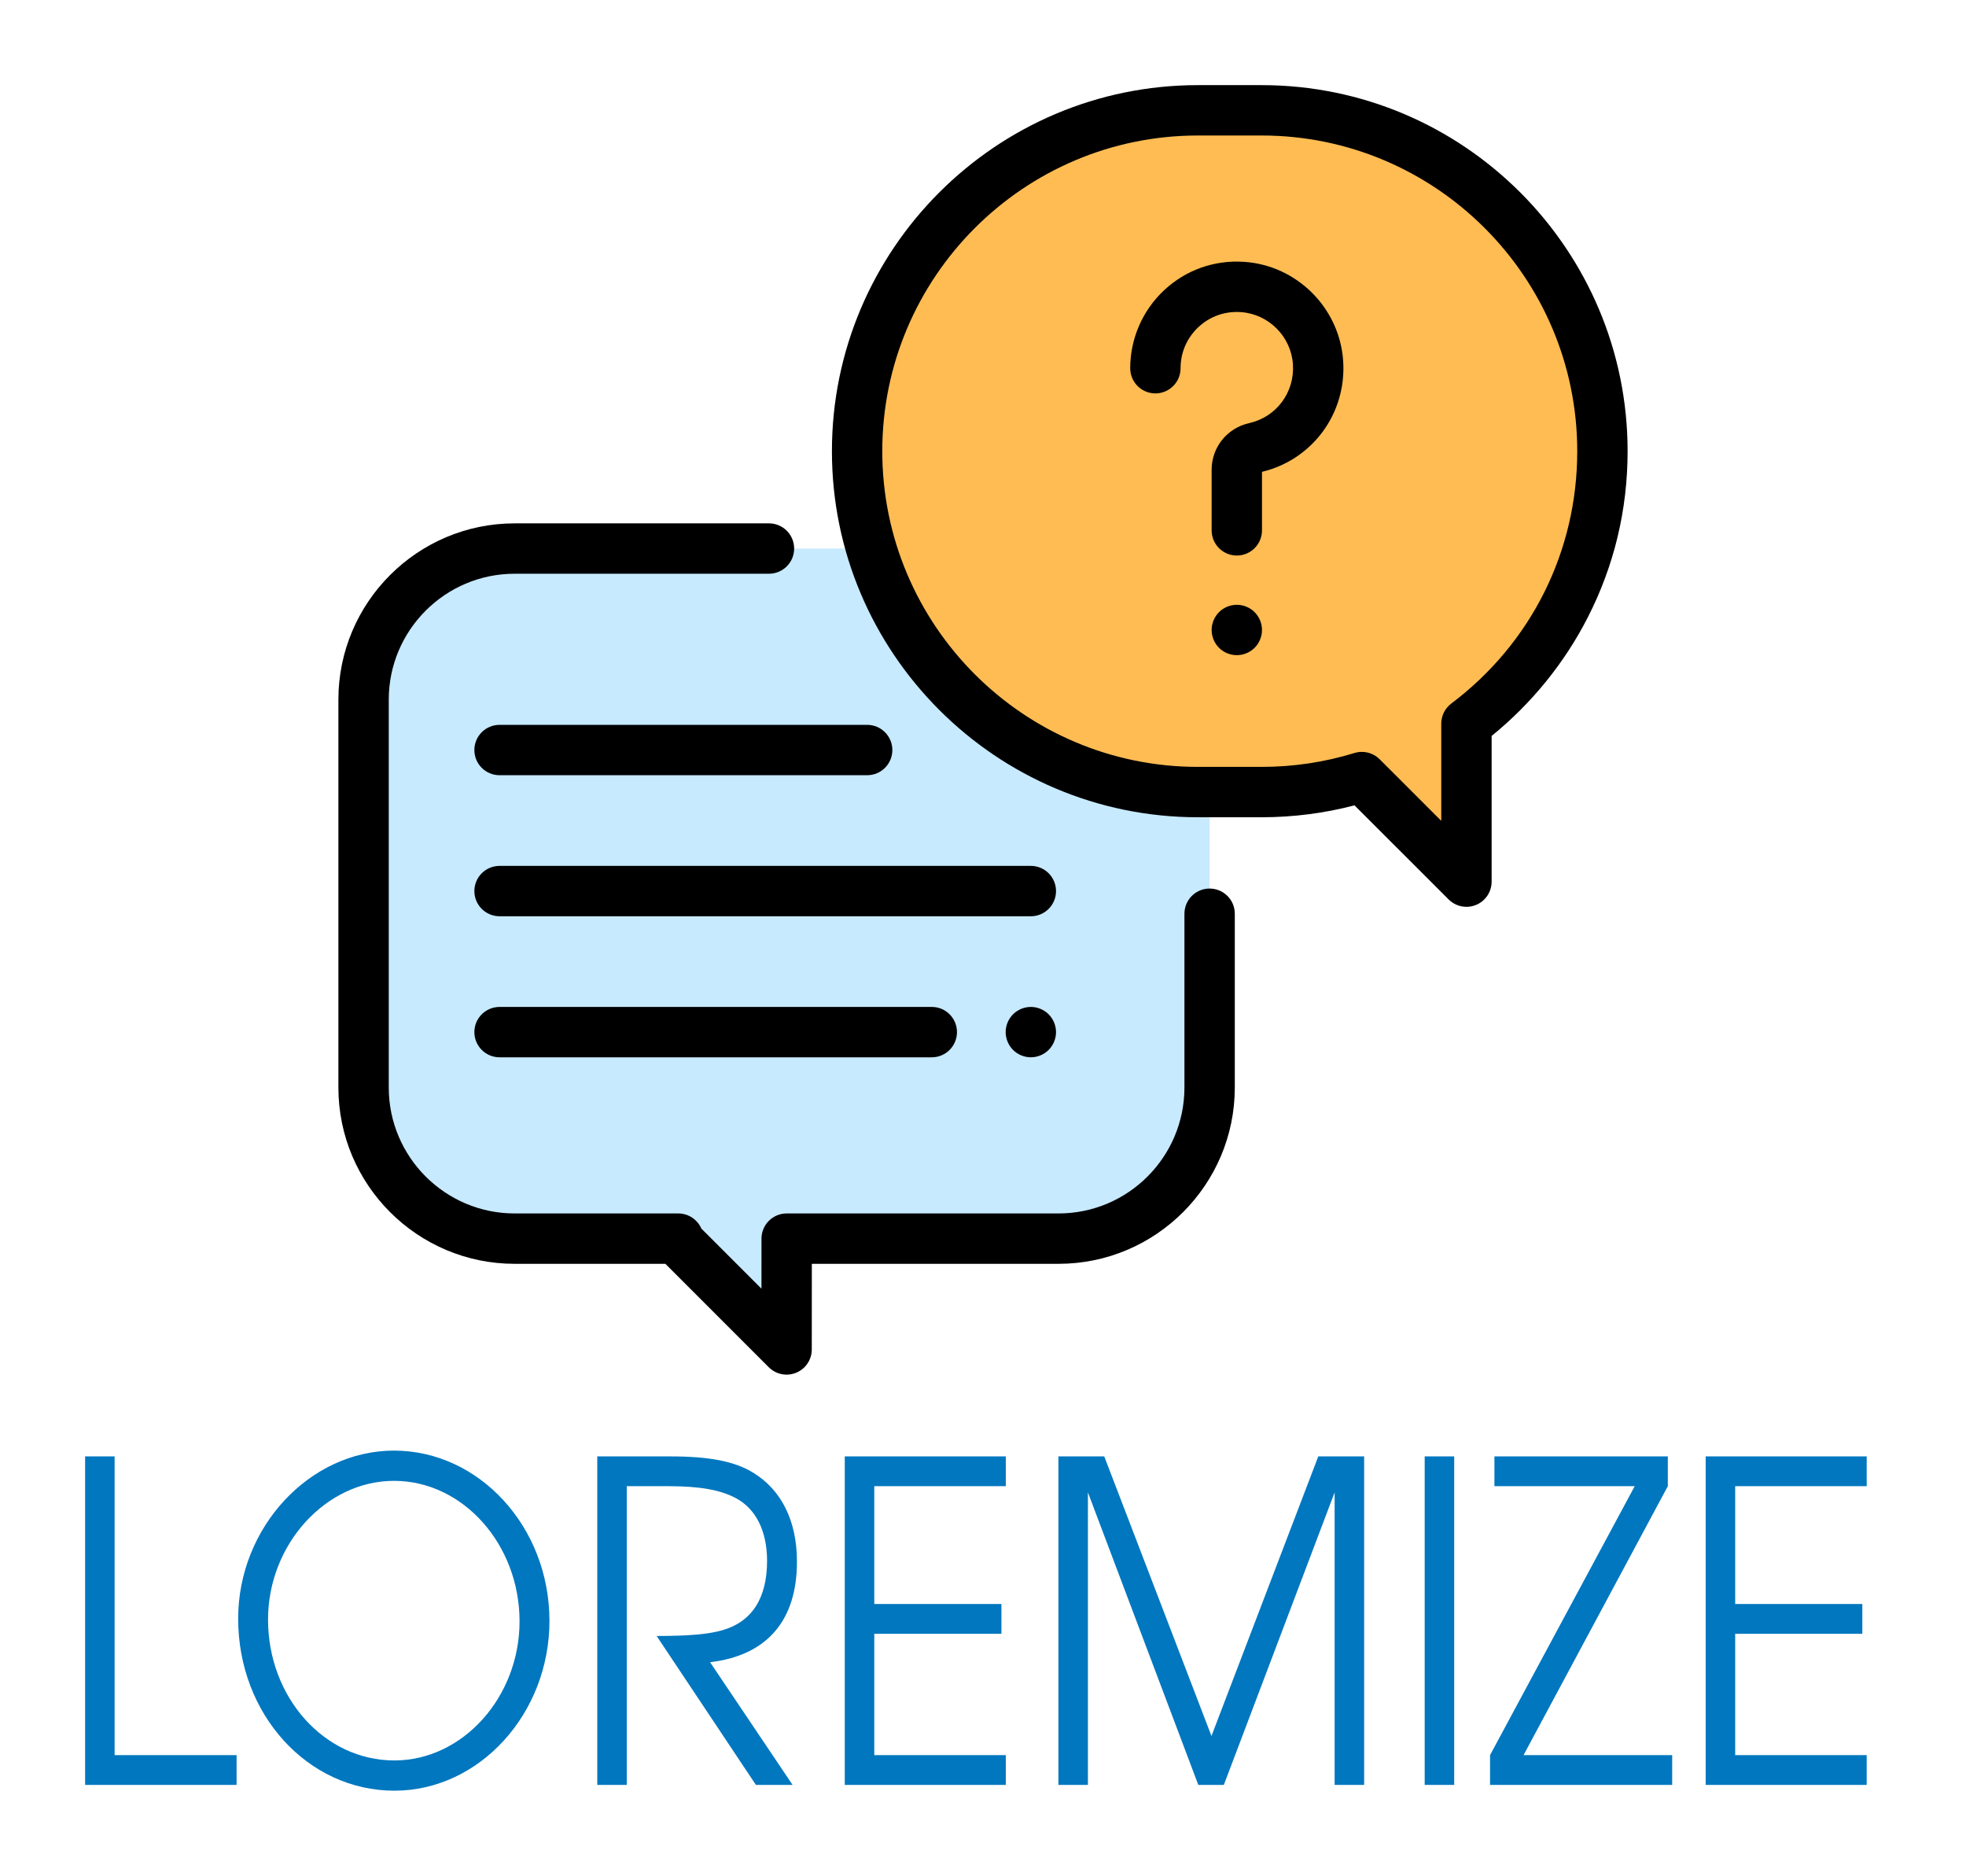
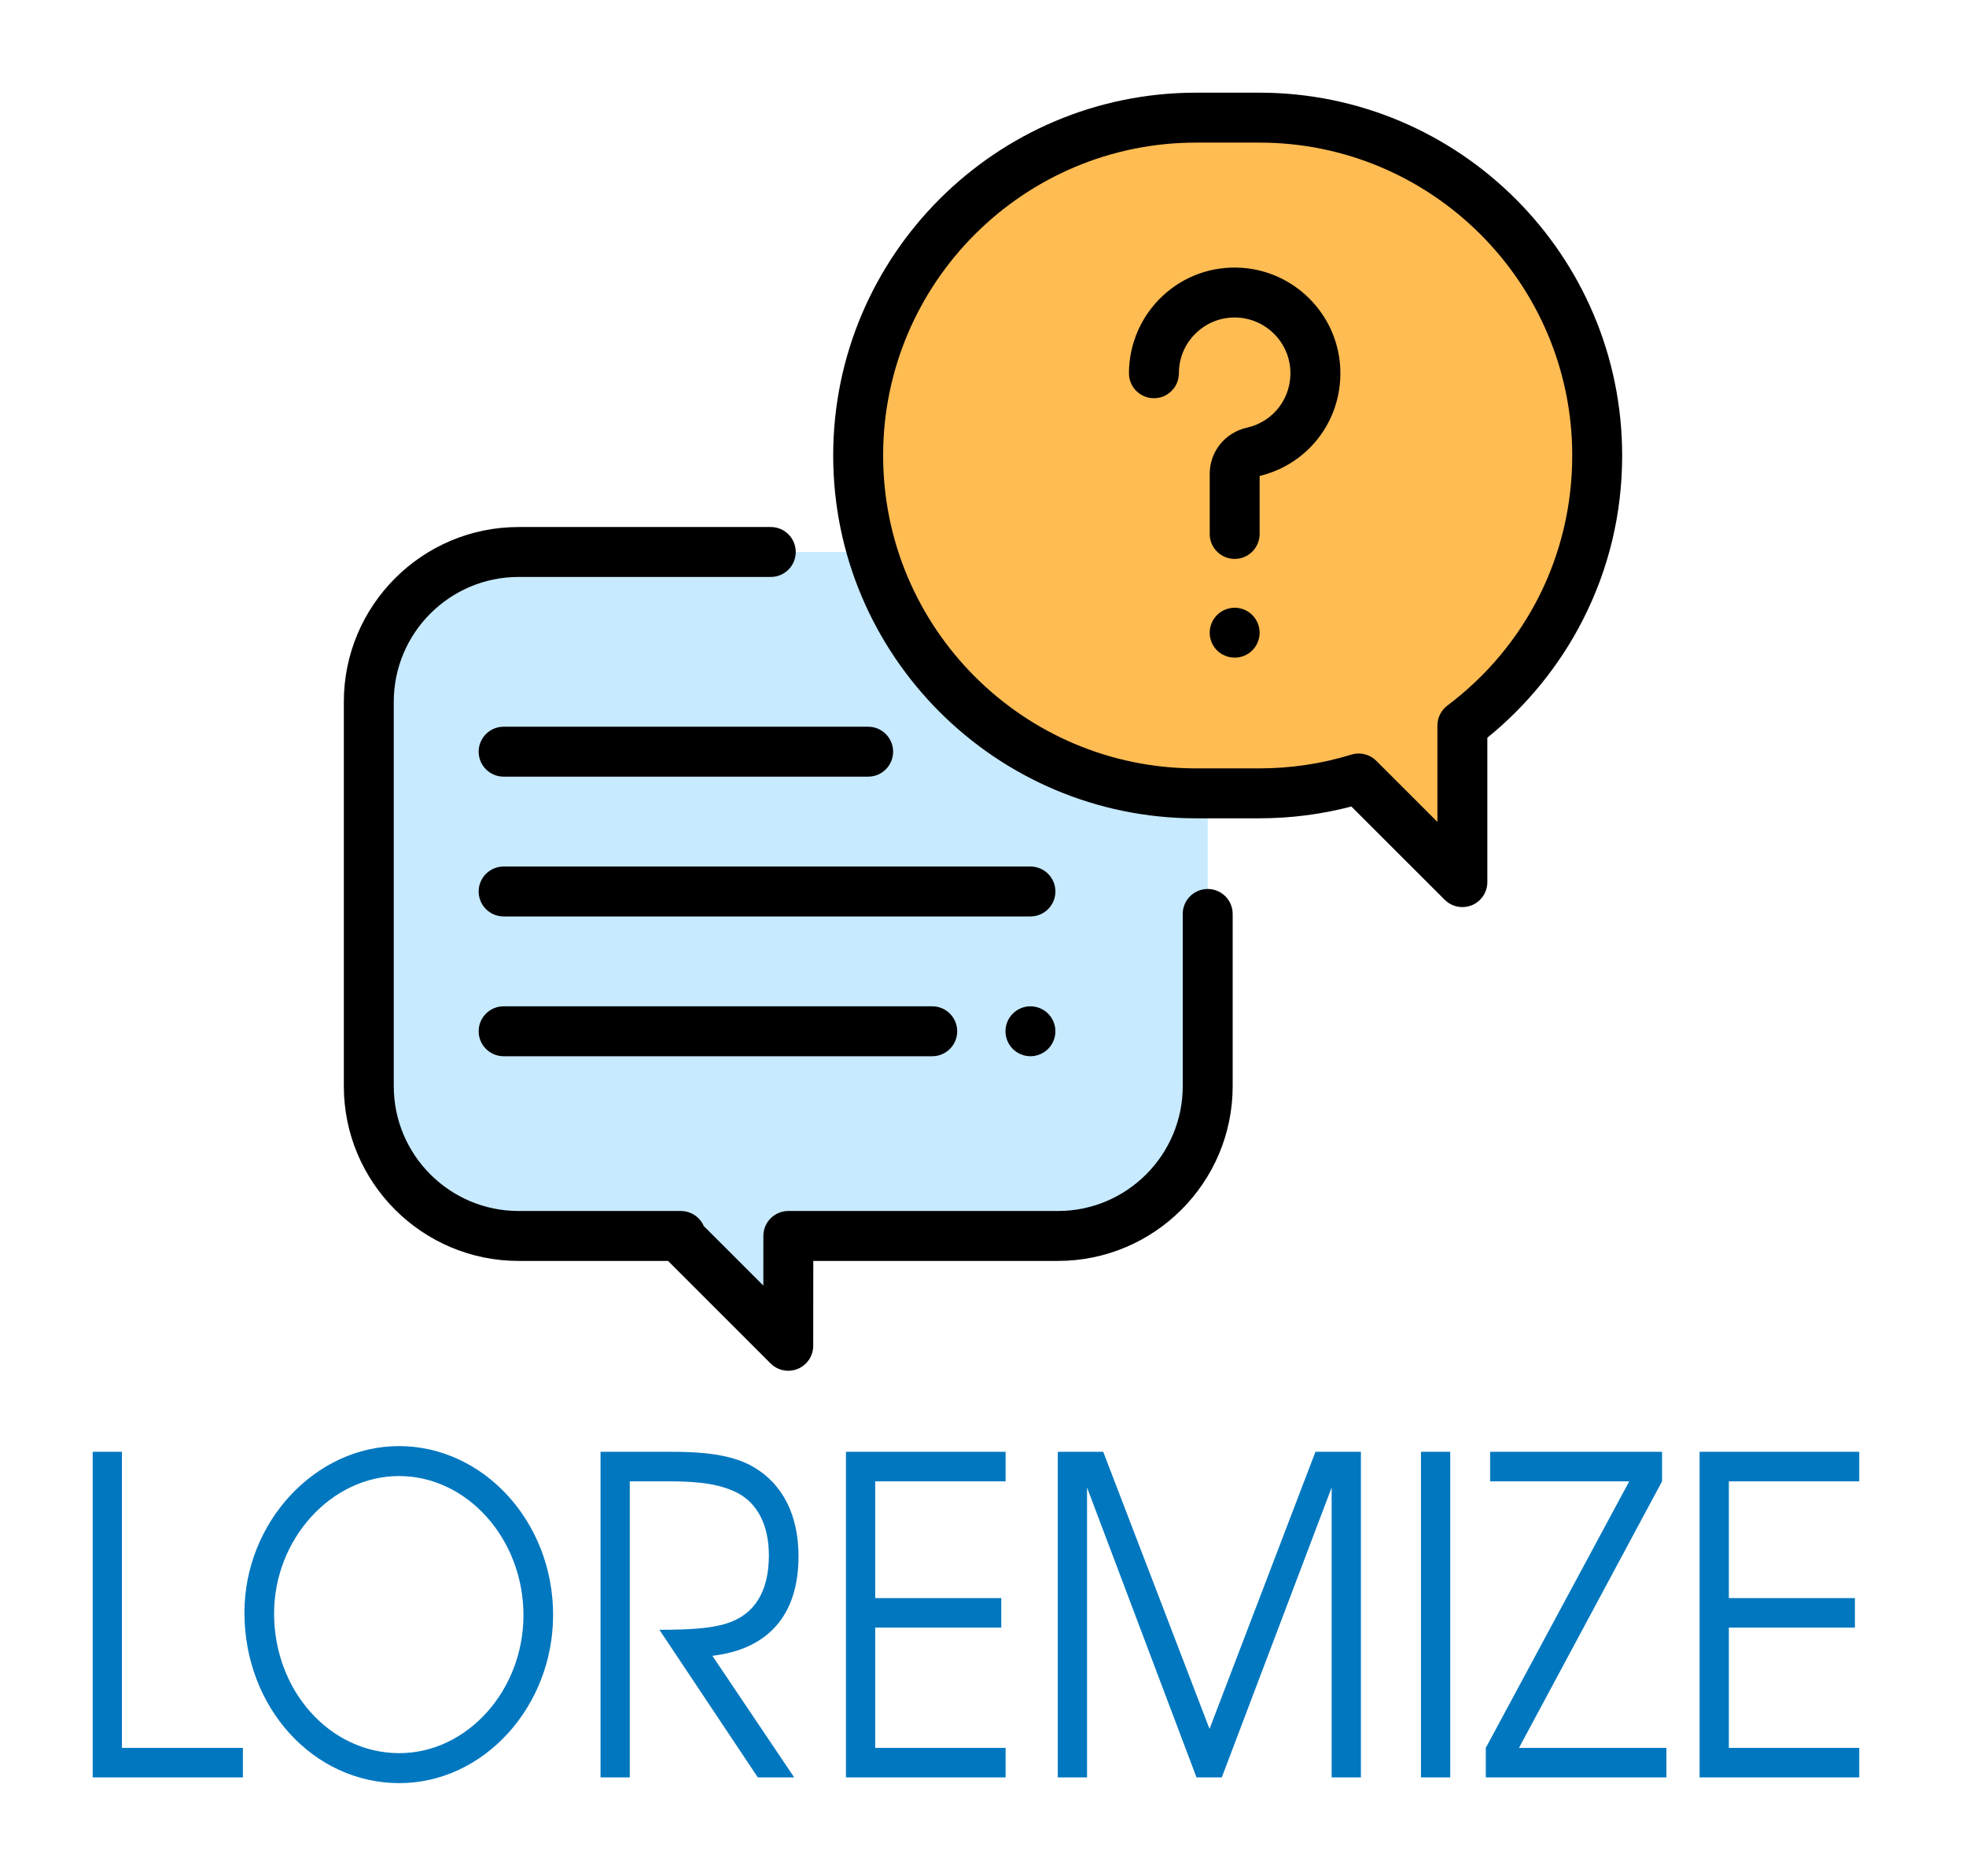
- <svg xmlns="http://www.w3.org/2000/svg" id="svg2" version="1.1" xml:space="preserve" width="923.97" height="881.377" viewBox="0 0 923.97 881.377">
+ <svg xmlns="http://www.w3.org/2000/svg" id="svg2" version="1.1" xml:space="preserve" width="1696.846" height="1619.285" viewBox="0 0 1696.846 1619.285">
  <defs id="defs6" />
-   <g id="layer1" style="display:inline" transform="translate(-743.0855,-180.2721)">
-     <text transform="scale(0.9470357,1.055926)" style="font-variant:normal;font-weight:normal;font-stretch:normal;font-size:11.126px;line-height:0%;font-family:Times;-inkscape-font-specification:Times-Roman;writing-mode:lr-tb;display:inline;fill:#0077bf;fill-opacity:1;fill-rule:nonzero;stroke:none;stroke-width:0.927" id="text24" x="811.848" y="964.967">
-       <tspan x="811.848" id="tspan28" y="964.967" style="font-style:normal;font-variant:normal;font-weight:normal;font-stretch:normal;font-size:197.793px;line-height:1.25;font-family:'URW Gothic L';-inkscape-font-specification:'URW Gothic L';fill:#0077bf;fill-opacity:1;stroke-width:0.927">LOREMIZE</tspan>
+   <g id="layer1" style="display:inline" transform="translate(-356.6477,188.6818)">
+     <text transform="scale(0.9470357,1.055926)" style="font-variant:normal;font-weight:normal;font-stretch:normal;font-size:20.26px;line-height:0%;font-family:Times;-inkscape-font-specification:Times-Roman;writing-mode:lr-tb;display:inline;fill:#0077bf;fill-opacity:1;fill-rule:nonzero;stroke:none;stroke-width:1.688" id="text24" x="433.694" y="1274.387">
+       <tspan x="433.694" id="tspan28" y="1274.387" style="font-style:normal;font-variant:normal;font-weight:normal;font-stretch:normal;font-size:360.176px;line-height:1.25;font-family:'URW Gothic L';-inkscape-font-specification:'URW Gothic L';fill:#0077bf;fill-opacity:1;stroke-width:1.688">LOREMIZE</tspan>
    </text>
-     <g id="g4603" transform="matrix(1.183388,0,0,1.183388,902.123,220.2721)">
+     <g id="g4603" transform="matrix(2.154917,0,0,2.154917,653.4117,-108.6818)">
      <path id="path4521" d="M 286,184 H 70 c -33.137,0 -60,26.863 -60,60 v 154 c 0,33.137 26.863,60 60,60 h 64.979 l -0.901,0.078 L 178,502 178.031,458 H 286 c 33.137,0 60,-26.863 60,-60 V 244 c 0,-33.137 -26.863,-60 -60,-60 z" style="fill:#c7eaff" />
      <path id="path4523" d="m 178.002,512 c -2.603,0 -5.16,-1.016 -7.073,-2.929 L 129.858,468 H 70 C 31.402,468 0,436.598 0,398 V 244 c 0,-38.598 31.402,-70 70,-70 h 101 c 5.522,0 10,4.477 10,10 0,5.523 -4.478,10 -10,10 H 70 c -27.57,0 -50,22.43 -50,50 v 154 c 0,27.57 22.43,50 50,50 h 64.979 c 4.09,0 7.626,2.461 9.171,6.008 l 23.868,23.867 0.014,-19.882 c 0.004,-5.52 4.479,-9.993 10,-9.993 H 286 c 27.57,0 50,-22.43 50,-50 v -69 c 0,-5.523 4.478,-10 10,-10 5.522,0 10,4.477 10,10 v 69 c 0,38.598 -31.402,70 -70,70 H 188.024 L 188,502.007 c -0.003,4.043 -2.44,7.687 -6.177,9.233 -1.235,0.511 -2.534,0.76 -3.821,0.76 z" />
      <path id="path4525" d="M 366.655,10 H 341.346 C 266.597,10 206,70.596 206,145.346 v 0 c 0,74.749 60.596,135.346 135.346,135.346 h 25.309 c 13.854,0 27.22,-2.086 39.805,-5.953 L 448,316.255 v -62.733 c 32.794,-24.699 54,-63.96 54,-108.177 v 0 C 502,70.596 441.404,10 366.655,10 Z" style="fill:#ffbc53" />
      <path id="path4527" d="m 448.002,326.255 c -2.602,0 -5.158,-1.016 -7.071,-2.927 l -37.387,-37.366 c -12,3.14 -24.381,4.729 -36.89,4.729 H 341.345 C 261.202,290.691 196,225.49 196,145.346 196,65.202 261.202,0 341.346,0 h 25.309 C 446.798,0 512,65.202 512,145.346 c 0,23.216 -5.313,45.405 -15.794,65.951 -9.228,18.09 -22.377,34.283 -38.206,47.102 v 57.856 c 0,4.044 -2.436,7.69 -6.172,9.238 -1.237,0.513 -2.537,0.762 -3.826,0.762 z m -41.543,-61.517 c 2.612,0 5.166,1.025 7.07,2.927 L 438,292.123 v -38.6 c 0,-3.141 1.476,-6.099 3.983,-7.988 C 473.77,221.595 492,185.077 492,145.346 492,76.23 435.771,20 366.655,20 H 341.346 C 272.23,20 216,76.23 216,145.346 c 0,69.116 56.229,125.346 125.346,125.346 h 25.309 c 12.561,0 24.965,-1.854 36.868,-5.512 0.966,-0.297 1.956,-0.442 2.936,-0.442 z" />
      <path id="path4529" d="m 356.8,186.774 c -5.522,0 -10,-4.477 -10,-10 v -24.025 c 0,-8.957 6.13,-16.585 14.908,-18.549 10.834,-2.424 18.141,-12.266 17.373,-23.403 -0.76,-11.027 -9.649,-19.916 -20.677,-20.676 -6.29,-0.434 -12.268,1.679 -16.842,5.948 -4.578,4.273 -7.1,10.074 -7.1,16.333 0,5.523 -4.478,10 -10,10 -5.522,0 -10,-4.477 -10,-10 0,-11.691 4.903,-22.973 13.453,-30.954 8.669,-8.093 19.995,-12.096 31.863,-11.281 20.936,1.443 37.812,18.319 39.255,39.254 1.435,20.821 -12.084,39.259 -32.234,44.127 v 23.226 c 0.001,5.523 -4.476,10 -9.999,10 z" />
      <path id="path4531" d="m 356.8,226.33 c -2.63,0 -5.21,-1.06 -7.07,-2.92 -1.859,-1.86 -2.93,-4.44 -2.93,-7.08 0,-2.63 1.07,-5.21 2.93,-7.07 1.86,-1.86 4.44,-2.93 7.07,-2.93 2.63,0 5.21,1.07 7.07,2.93 1.859,1.86 2.93,4.44 2.93,7.07 0,2.64 -1.07,5.21 -2.93,7.08 -1.86,1.86 -4.44,2.92 -7.07,2.92 z" />
      <path id="path4533" d="M 275,330 H 64 c -5.522,0 -10,-4.477 -10,-10 0,-5.523 4.478,-10 10,-10 h 211 c 5.522,0 10,4.477 10,10 0,5.523 -4.477,10 -10,10 z" />
      <path id="path4535" d="m 275,386 c -2.63,0 -5.21,-1.07 -7.07,-2.93 -1.86,-1.86 -2.93,-4.44 -2.93,-7.07 0,-2.63 1.069,-5.21 2.93,-7.07 1.86,-1.86 4.44,-2.93 7.07,-2.93 2.63,0 5.21,1.07 7.069,2.93 1.86,1.86 2.931,4.44 2.931,7.07 0,2.64 -1.07,5.21 -2.931,7.07 C 280.21,384.93 277.63,386 275,386 Z" />
      <path id="path4537" d="M 235.667,386 H 64 c -5.522,0 -10,-4.477 -10,-10 0,-5.523 4.478,-10 10,-10 h 171.667 c 5.522,0 10,4.477 10,10 0,5.523 -4.477,10 -10,10 z" />
      <path id="path4539" d="M 210,274 H 64 c -5.522,0 -10,-4.477 -10,-10 0,-5.523 4.478,-10 10,-10 h 146 c 5.522,0 10,4.477 10,10 0,5.523 -4.477,10 -10,10 z" />
      <g id="g4541">
</g>
      <g id="g4543">
</g>
      <g id="g4545">
</g>
      <g id="g4547">
</g>
      <g id="g4549">
</g>
      <g id="g4551">
</g>
      <g id="g4553">
</g>
      <g id="g4555">
</g>
      <g id="g4557">
</g>
      <g id="g4559">
</g>
      <g id="g4561">
</g>
      <g id="g4563">
</g>
      <g id="g4565">
</g>
      <g id="g4567">
</g>
      <g id="g4569">
</g>
    </g>
  </g>
</svg>
